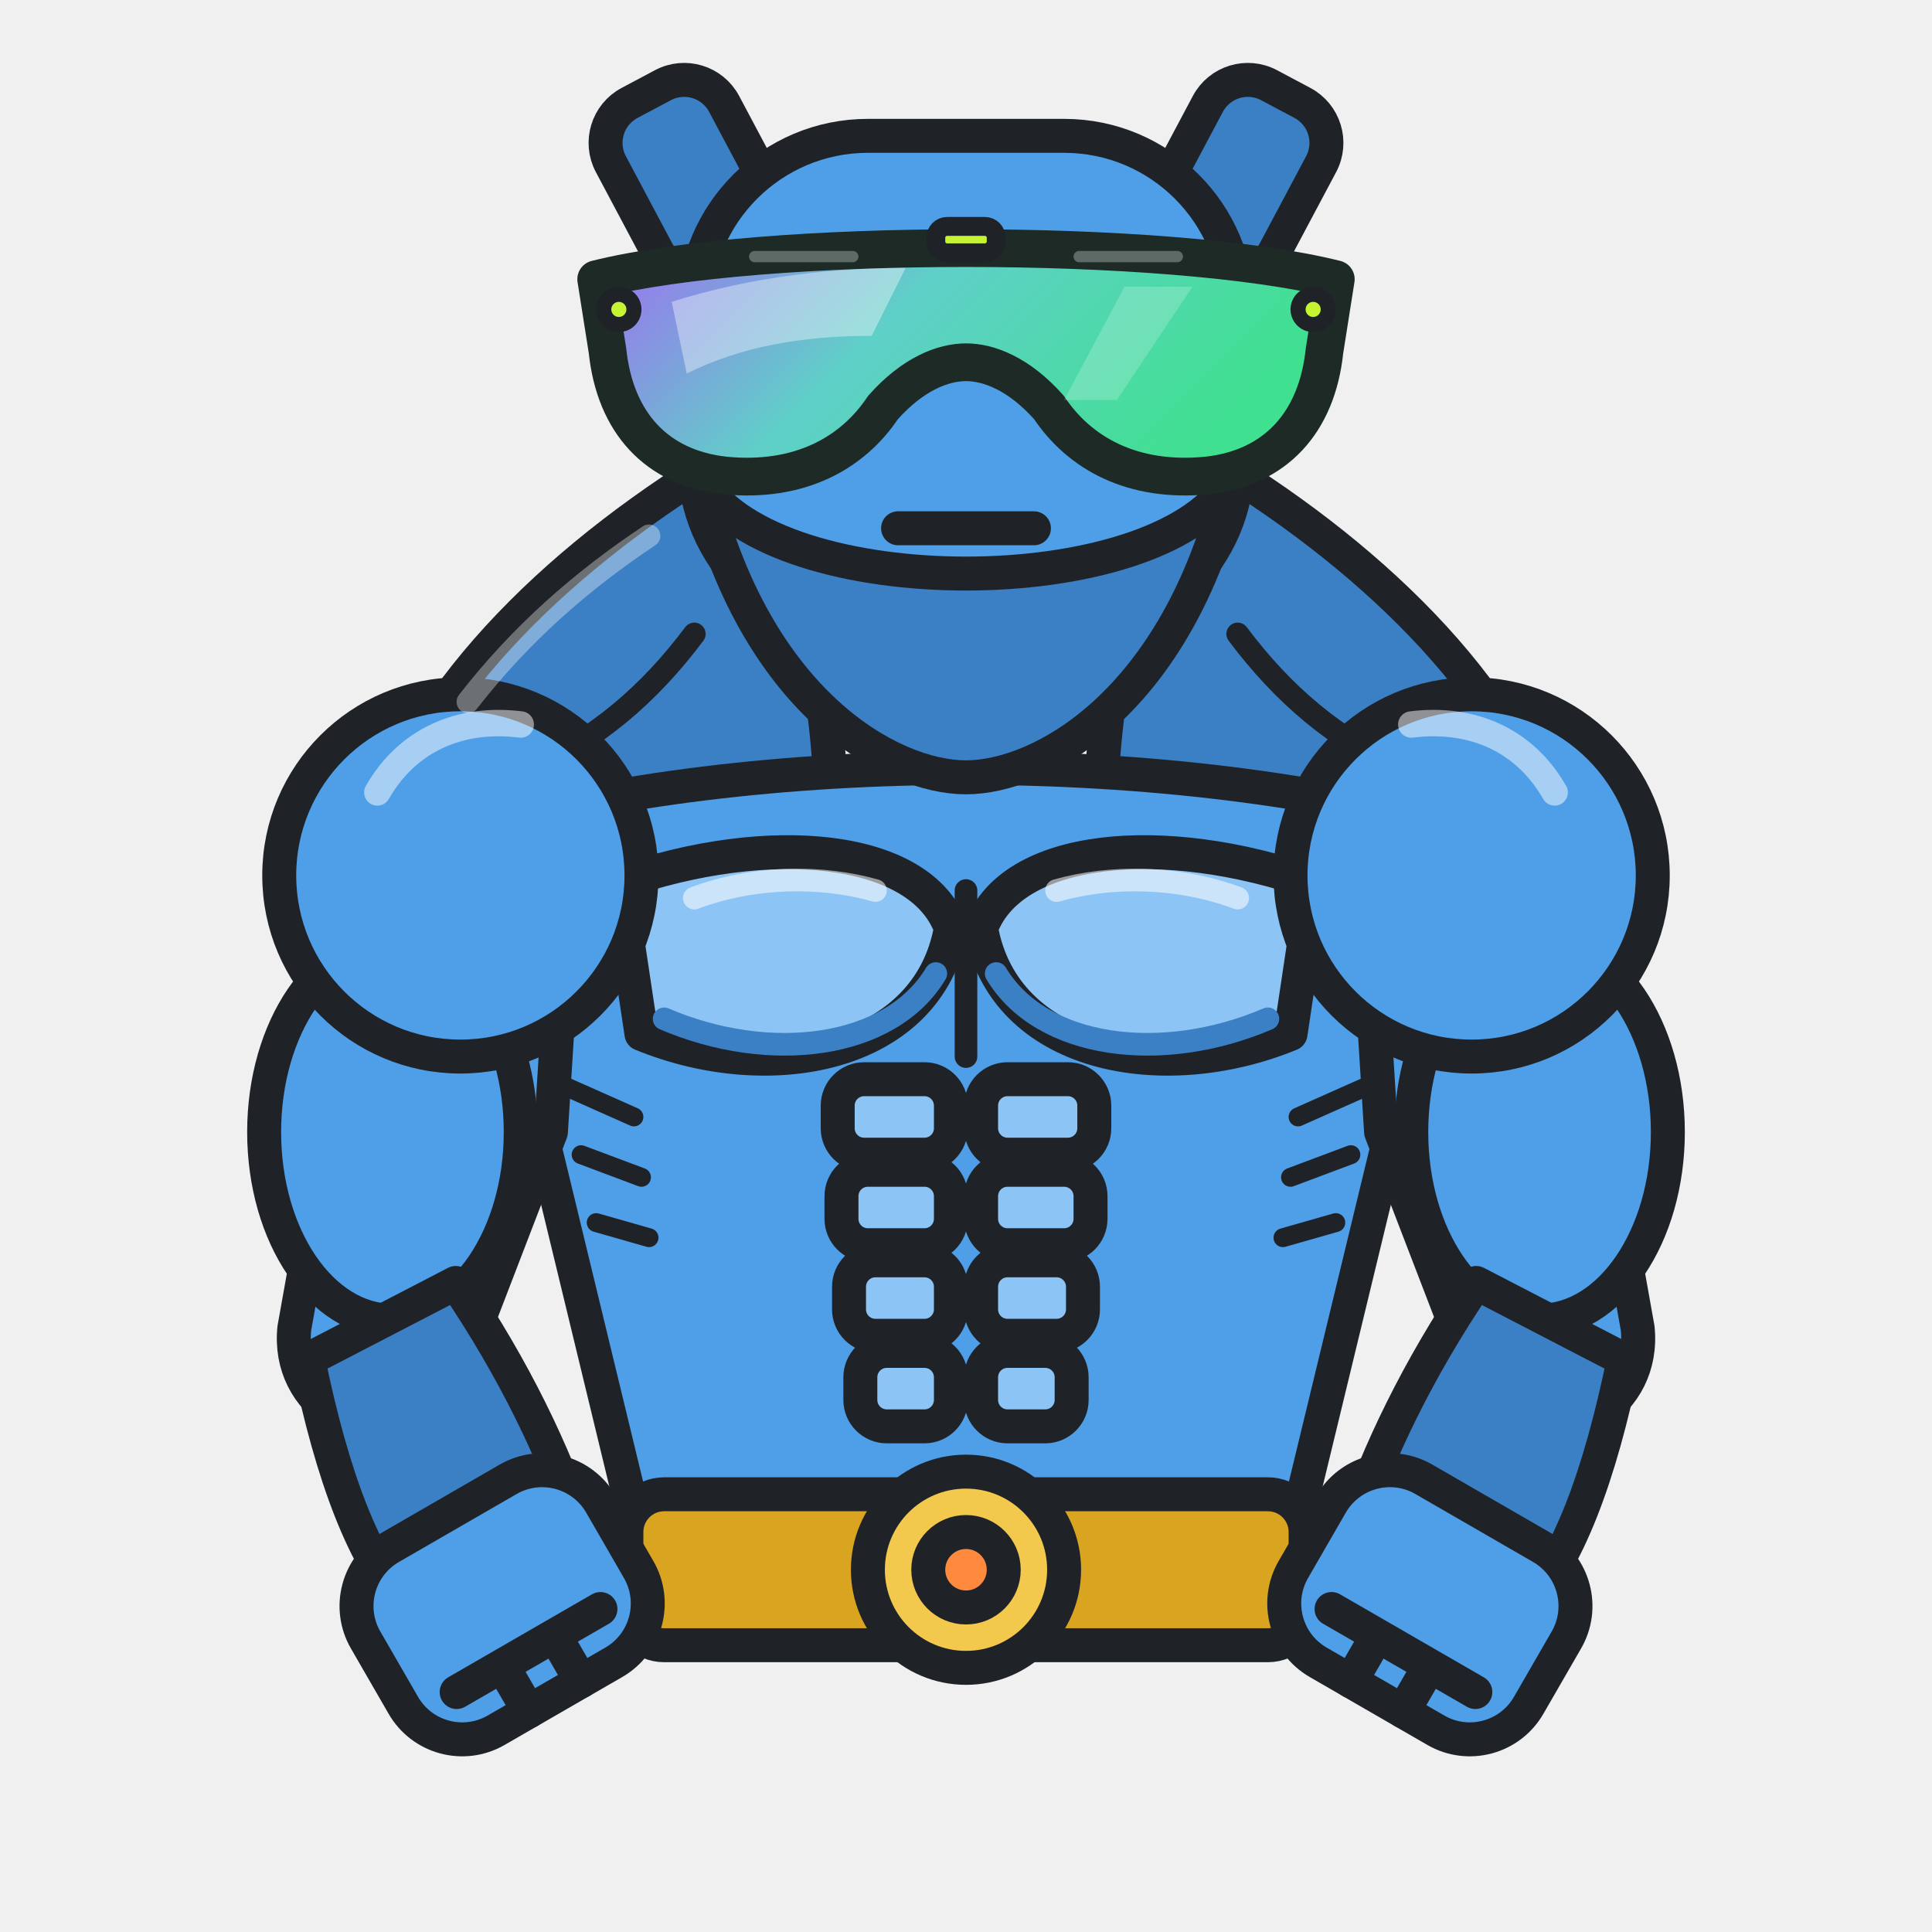
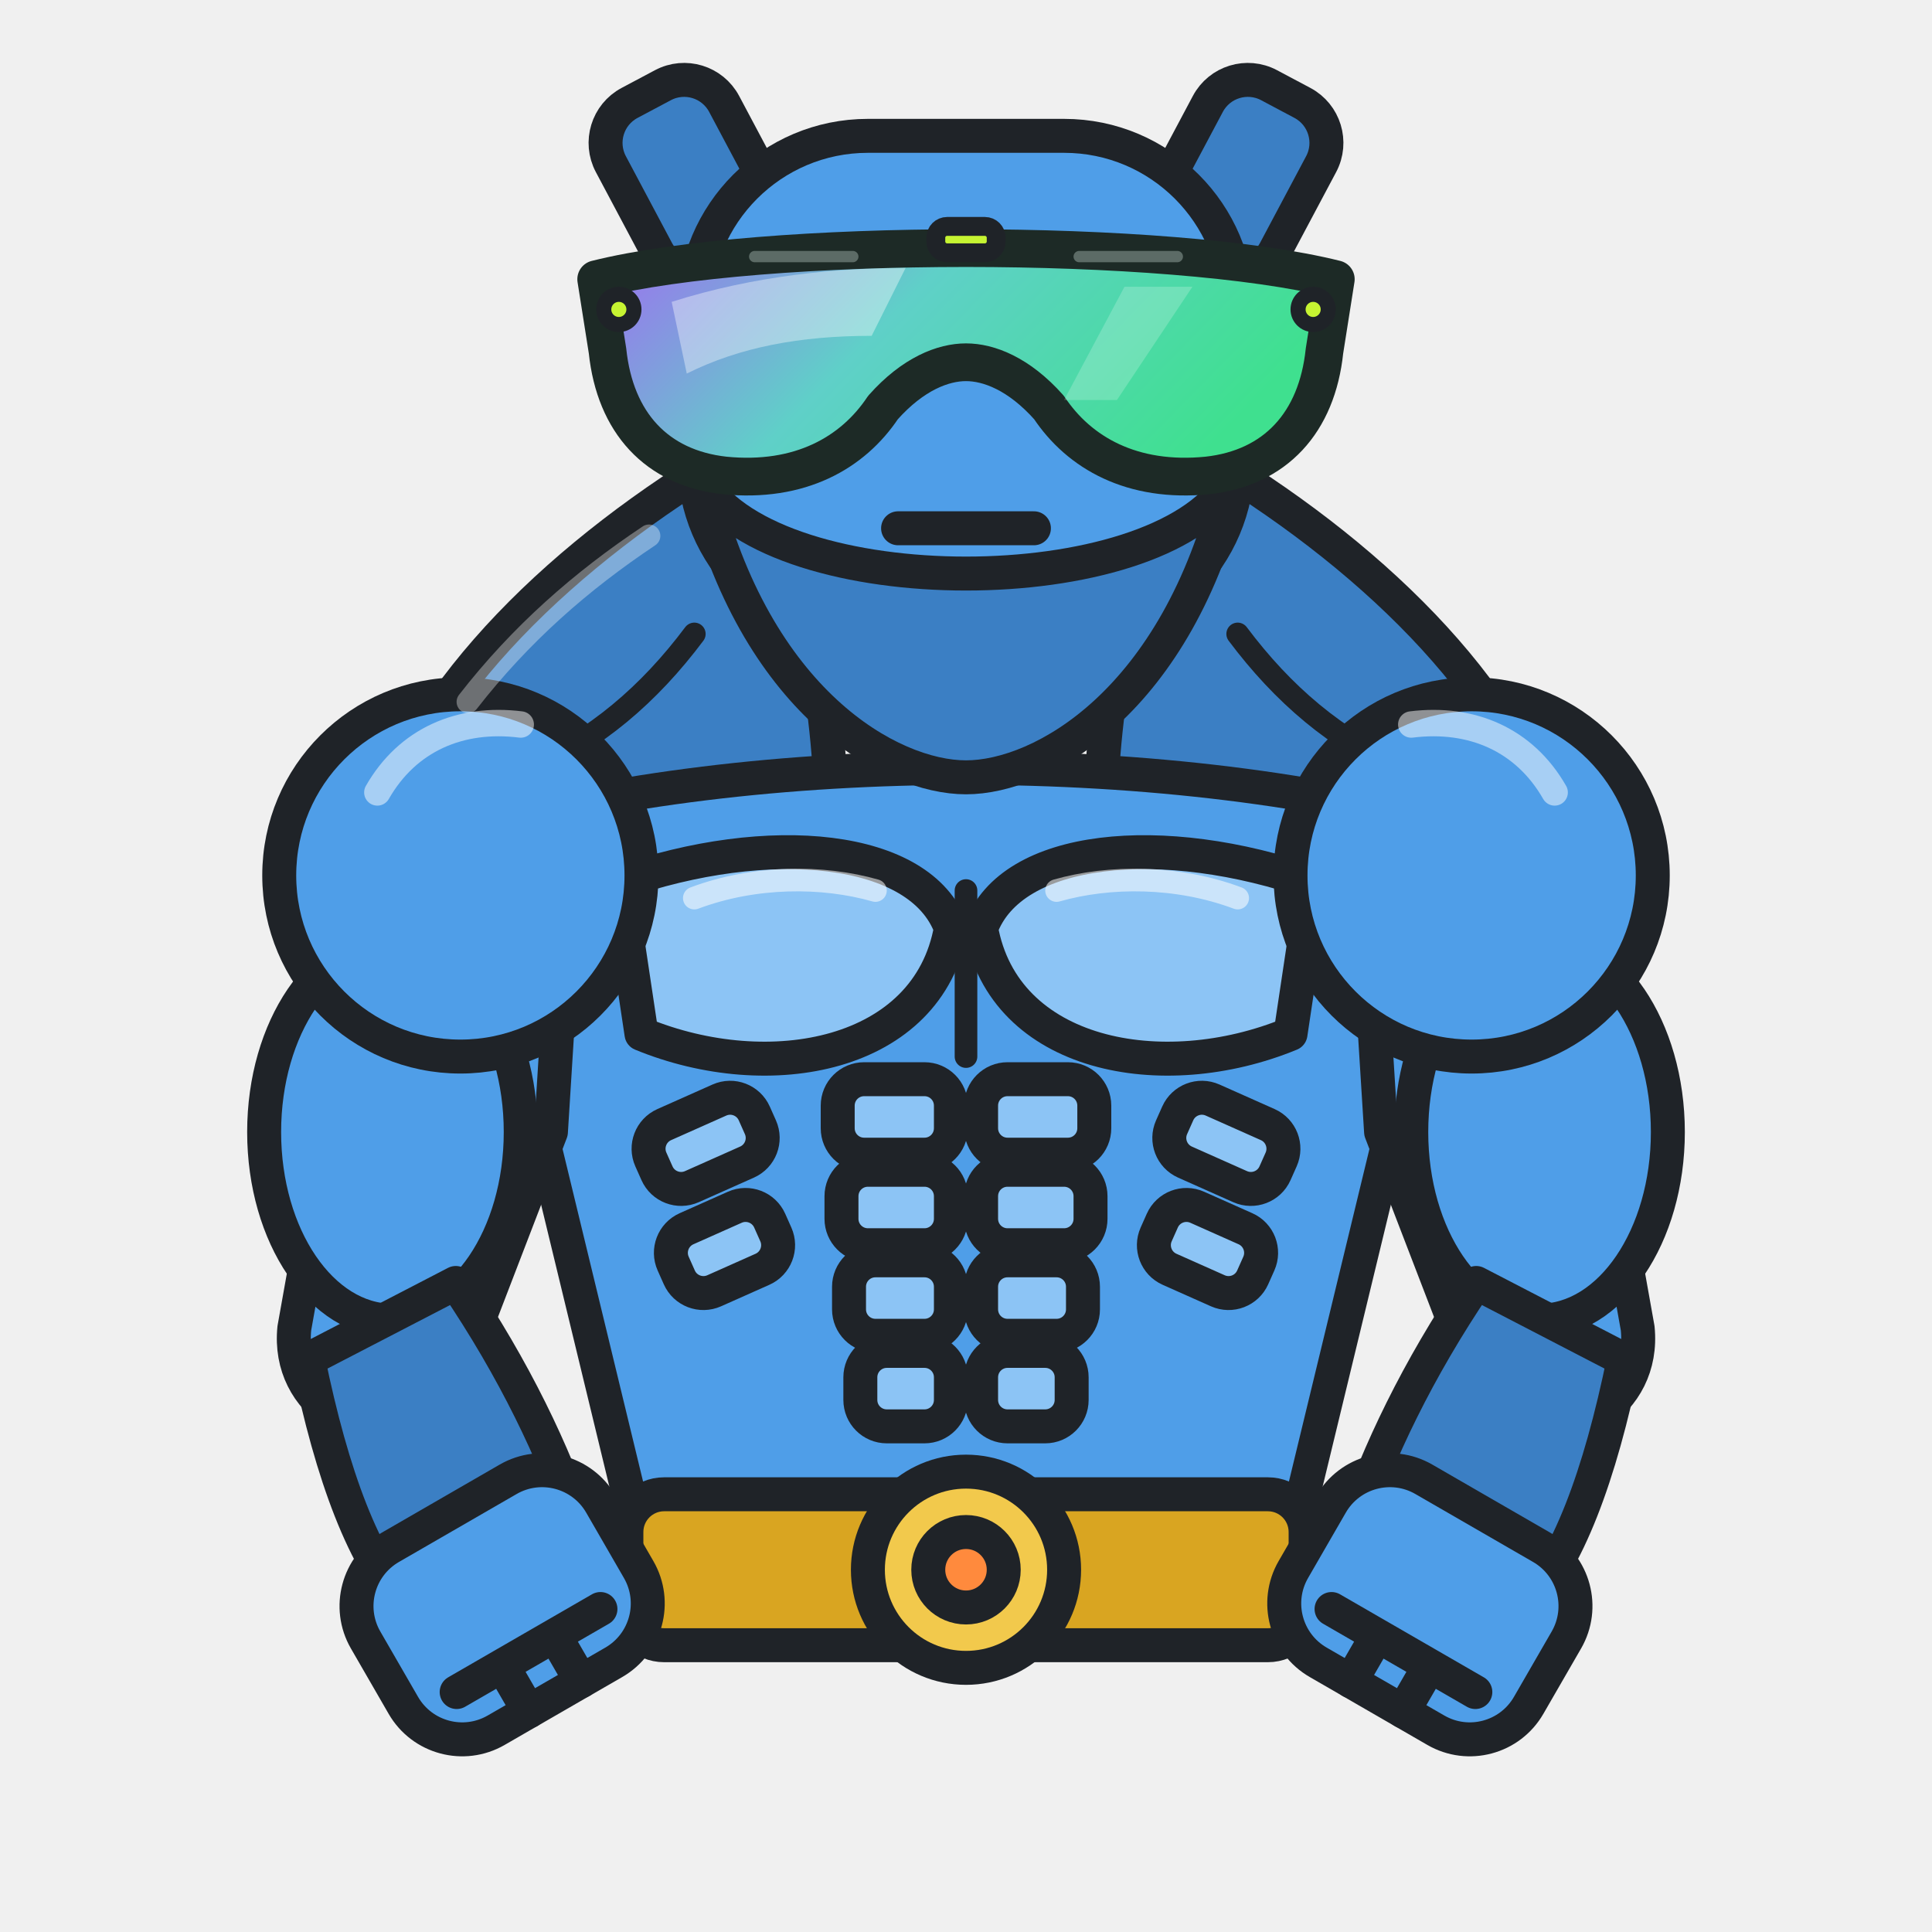
<svg xmlns="http://www.w3.org/2000/svg" width="512" height="512" viewBox="0 0 512 512" role="img" aria-label="Hyperdot mascot: a muscular robot in wraparound sports sunglasses, chin up, fists down">
  <defs>
    <linearGradient id="prizm" x1="0" y1="0" x2="1" y2="0.3">
      <stop offset="0" stop-color="#a06cf2" />
      <stop offset="0.45" stop-color="#5fd0c8" />
      <stop offset="1" stop-color="#3fe08f" />
    </linearGradient>
  </defs>
  <g stroke="#1f2328" stroke-width="9" stroke-linejoin="round" stroke-linecap="round">
    <path id="trapL" d="M100 222 C112 182 150 146 194 120 C210 140 218 172 220 206 C186 220 142 226 100 222 Z" fill="#3b7fc4" />
    <path id="trapLine" d="M184 168 C172 184 158 196 140 204" fill="none" stroke-width="6" />
    <use href="#trapL" transform="translate(512 0) scale(-1 1)" />
    <use href="#trapLine" transform="translate(512 0) scale(-1 1)" />
    <path d="M124 220 C200 198 312 198 388 220 L342 410 C292 432 220 432 170 410 Z" fill="#4f9ee8" />
    <path d="M164 234 C204 220 244 224 252 246 C246 280 204 288 170 274 Z" fill="#8cc4f5" />
    <path d="M348 234 C308 220 268 224 260 246 C266 280 308 288 342 274 Z" fill="#8cc4f5" />
-     <path d="M176 270 C204 282 236 278 248 258 M336 270 C308 282 276 278 264 258" fill="none" stroke="#3b7fc4" stroke-width="6" />
    <path d="M256 236 V280" fill="none" stroke-width="6" />
-     <path d="M150 288 L168 296 M154 306 L170 312 M158 324 L172 328 M362 288 L344 296 M358 306 L342 312 M354 324 L340 328" fill="none" stroke-width="5" />
+     <rect x="172" y="294" width="30" height="18" rx="7" fill="#8cc4f5" transform="rotate(-24 187 303)" />
+     <rect x="178" y="322" width="28" height="18" rx="7" fill="#8cc4f5" transform="rotate(-24 192 331)" />
+     <rect x="310" y="294" width="30" height="18" rx="7" fill="#8cc4f5" transform="rotate(24 325 303)" />
+     <rect x="306" y="322" width="28" height="18" rx="7" fill="#8cc4f5" transform="rotate(24 320 331)" />
    <rect x="222" y="286" width="30" height="20" rx="7" fill="#8cc4f5" />
    <rect x="260" y="286" width="30" height="20" rx="7" fill="#8cc4f5" />
    <rect x="223" y="310" width="29" height="20" rx="7" fill="#8cc4f5" />
    <rect x="260" y="310" width="29" height="20" rx="7" fill="#8cc4f5" />
    <rect x="225" y="334" width="27" height="20" rx="7" fill="#8cc4f5" />
    <rect x="260" y="334" width="27" height="20" rx="7" fill="#8cc4f5" />
    <rect x="228" y="358" width="24" height="20" rx="7" fill="#8cc4f5" />
    <rect x="260" y="358" width="24" height="20" rx="7" fill="#8cc4f5" />
    <rect x="166" y="396" width="180" height="40" rx="10" fill="#d9a521" />
    <circle cx="256" cy="416" r="26" fill="#f2c94c" />
    <circle cx="256" cy="416" r="10" fill="#ff8a3d" />
    <g id="arm">
      <path d="M150 236 C120 236 92 256 88 296 L78 352 C76 372 96 384 116 378 L146 300 Z" fill="#4f9ee8" />
      <ellipse cx="104" cy="300" rx="34" ry="50" fill="#4f9ee8" />
      <g transform="rotate(-30 100 352)">
        <path d="M80 350 C70 380 66 404 70 420 L120 424 C124 404 126 380 124 352 Z" fill="#3b7fc4" />
        <rect x="56" y="404" width="72" height="56" rx="18" fill="#4f9ee8" />
        <path d="M70 446 H114 M84 446 V460 M100 446 V460" fill="none" />
      </g>
      <circle cx="122" cy="232" r="48" fill="#4f9ee8" />
    </g>
    <use href="#arm" transform="translate(512 0) scale(-1 1)" />
    <rect x="166" y="22" width="34" height="50" rx="12" fill="#3b7fc4" transform="rotate(-28 183 47)" />
    <rect x="312" y="22" width="34" height="50" rx="12" fill="#3b7fc4" transform="rotate(28 329 47)" />
    <rect x="184" y="36" width="144" height="132" rx="46" fill="#4f9ee8" />
    <path d="M186 128 C200 186 236 206 256 206 C276 206 312 186 326 128 C306 160 206 160 186 128 Z" fill="#3b7fc4" />
    <path d="M238 140 H274" fill="none" stroke-width="9" />
    <path d="M158 74 C202 63 310 63 354 74 L351 93 C349 112 338 124 320 126 C300 128 286 120 278 108 C270 99 262 96 256 96 C250 96 242 99 234 108 C226 120 212 128 192 126 C174 124 163 112 161 93 Z" fill="url(#prizm)" stroke="#1d2a26" stroke-width="10" />
    <rect x="248" y="60" width="16" height="7" rx="3" fill="#c6f432" stroke-width="5" />
    <circle cx="164" cy="82" r="4" fill="#c6f432" stroke-width="4" />
    <circle cx="348" cy="82" r="4" fill="#c6f432" stroke-width="4" />
  </g>
  <path d="M200 68 H226 M286 68 H312" stroke="#5c6b66" stroke-width="3" stroke-linecap="round" />
  <path d="M178 80 C200 73 222 71 240 71 L231 89 C212 89 196 92 182 99 Z" fill="#ffffff" opacity="0.38" />
  <path d="M298 76 L316 76 L296 106 L282 106 Z" fill="#ffffff" opacity="0.2" />
  <path d="M184 238 C200 232 218 232 232 236" fill="none" stroke="#ffffff" stroke-width="6" stroke-linecap="round" opacity="0.55" />
  <path d="M280 236 C294 232 312 232 328 238" fill="none" stroke="#ffffff" stroke-width="6" stroke-linecap="round" opacity="0.55" />
  <path d="M100 210 C108 196 122 190 138 192" fill="none" stroke="#ffffff" stroke-width="7" stroke-linecap="round" opacity="0.5" />
  <path d="M374 192 C390 190 404 196 412 210" fill="none" stroke="#ffffff" stroke-width="7" stroke-linecap="round" opacity="0.5" />
  <path d="M124 186 C138 168 154 154 172 142" fill="none" stroke="#ffffff" stroke-width="6" stroke-linecap="round" opacity="0.35" />
</svg>
